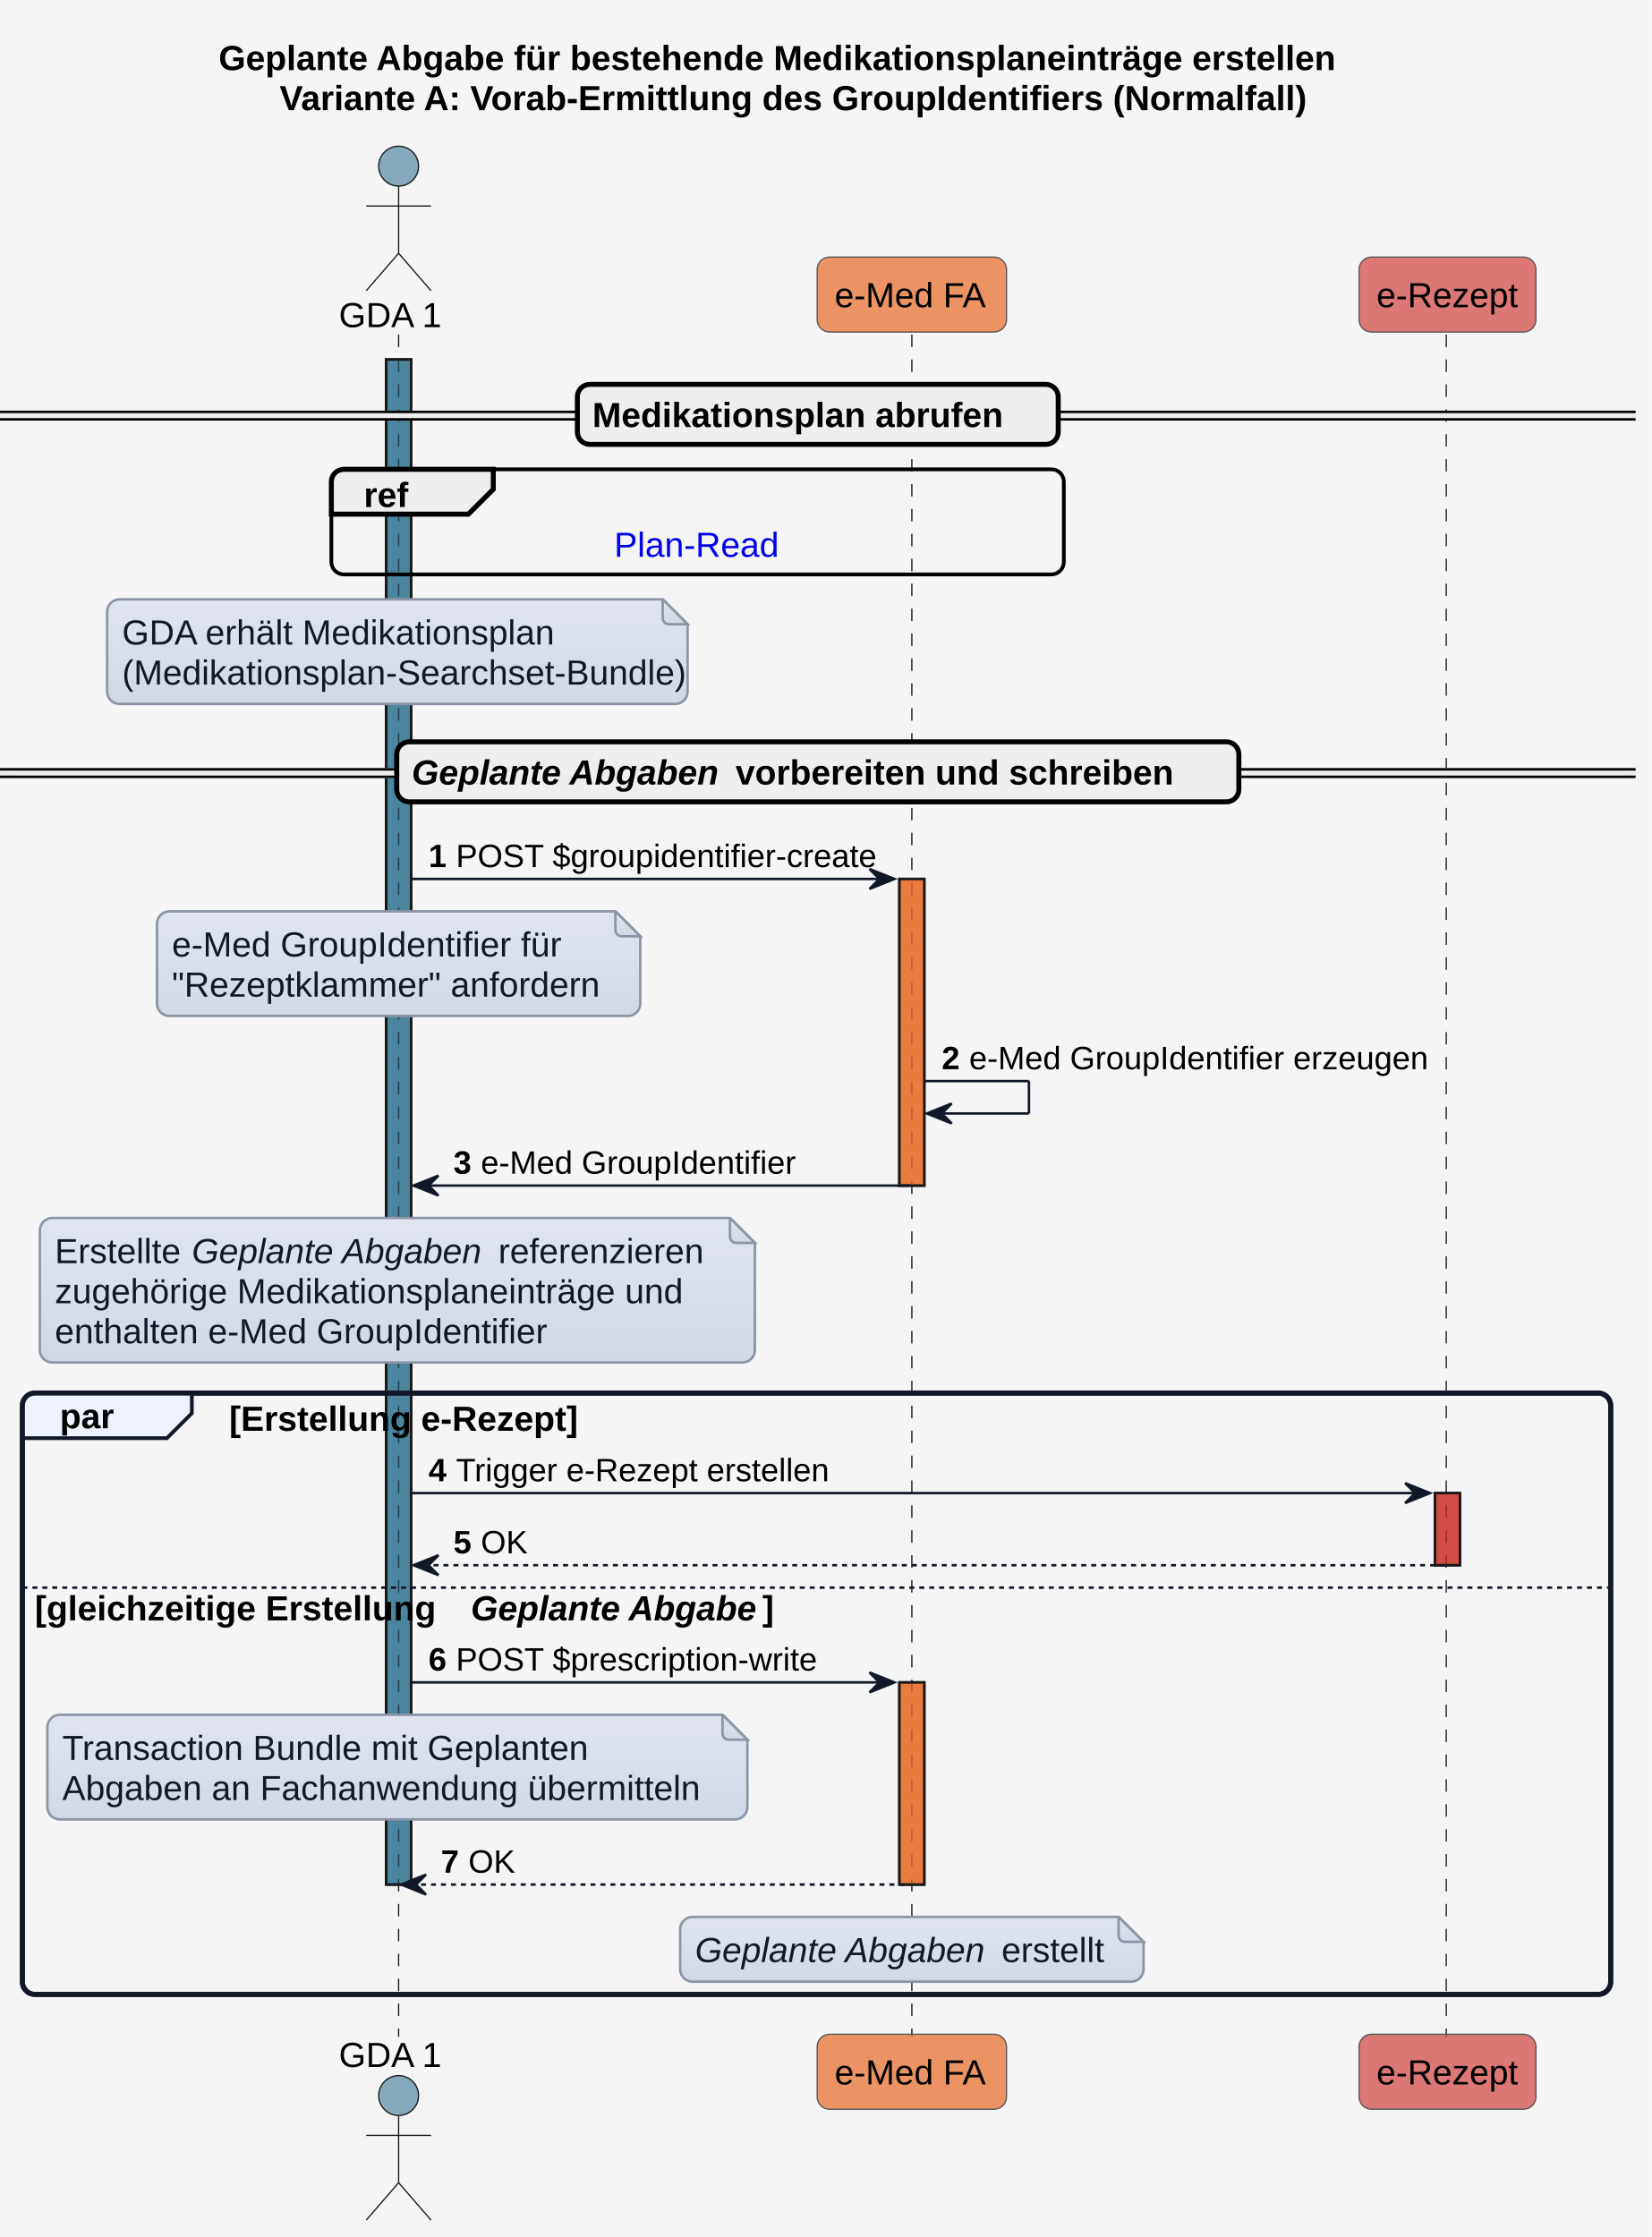
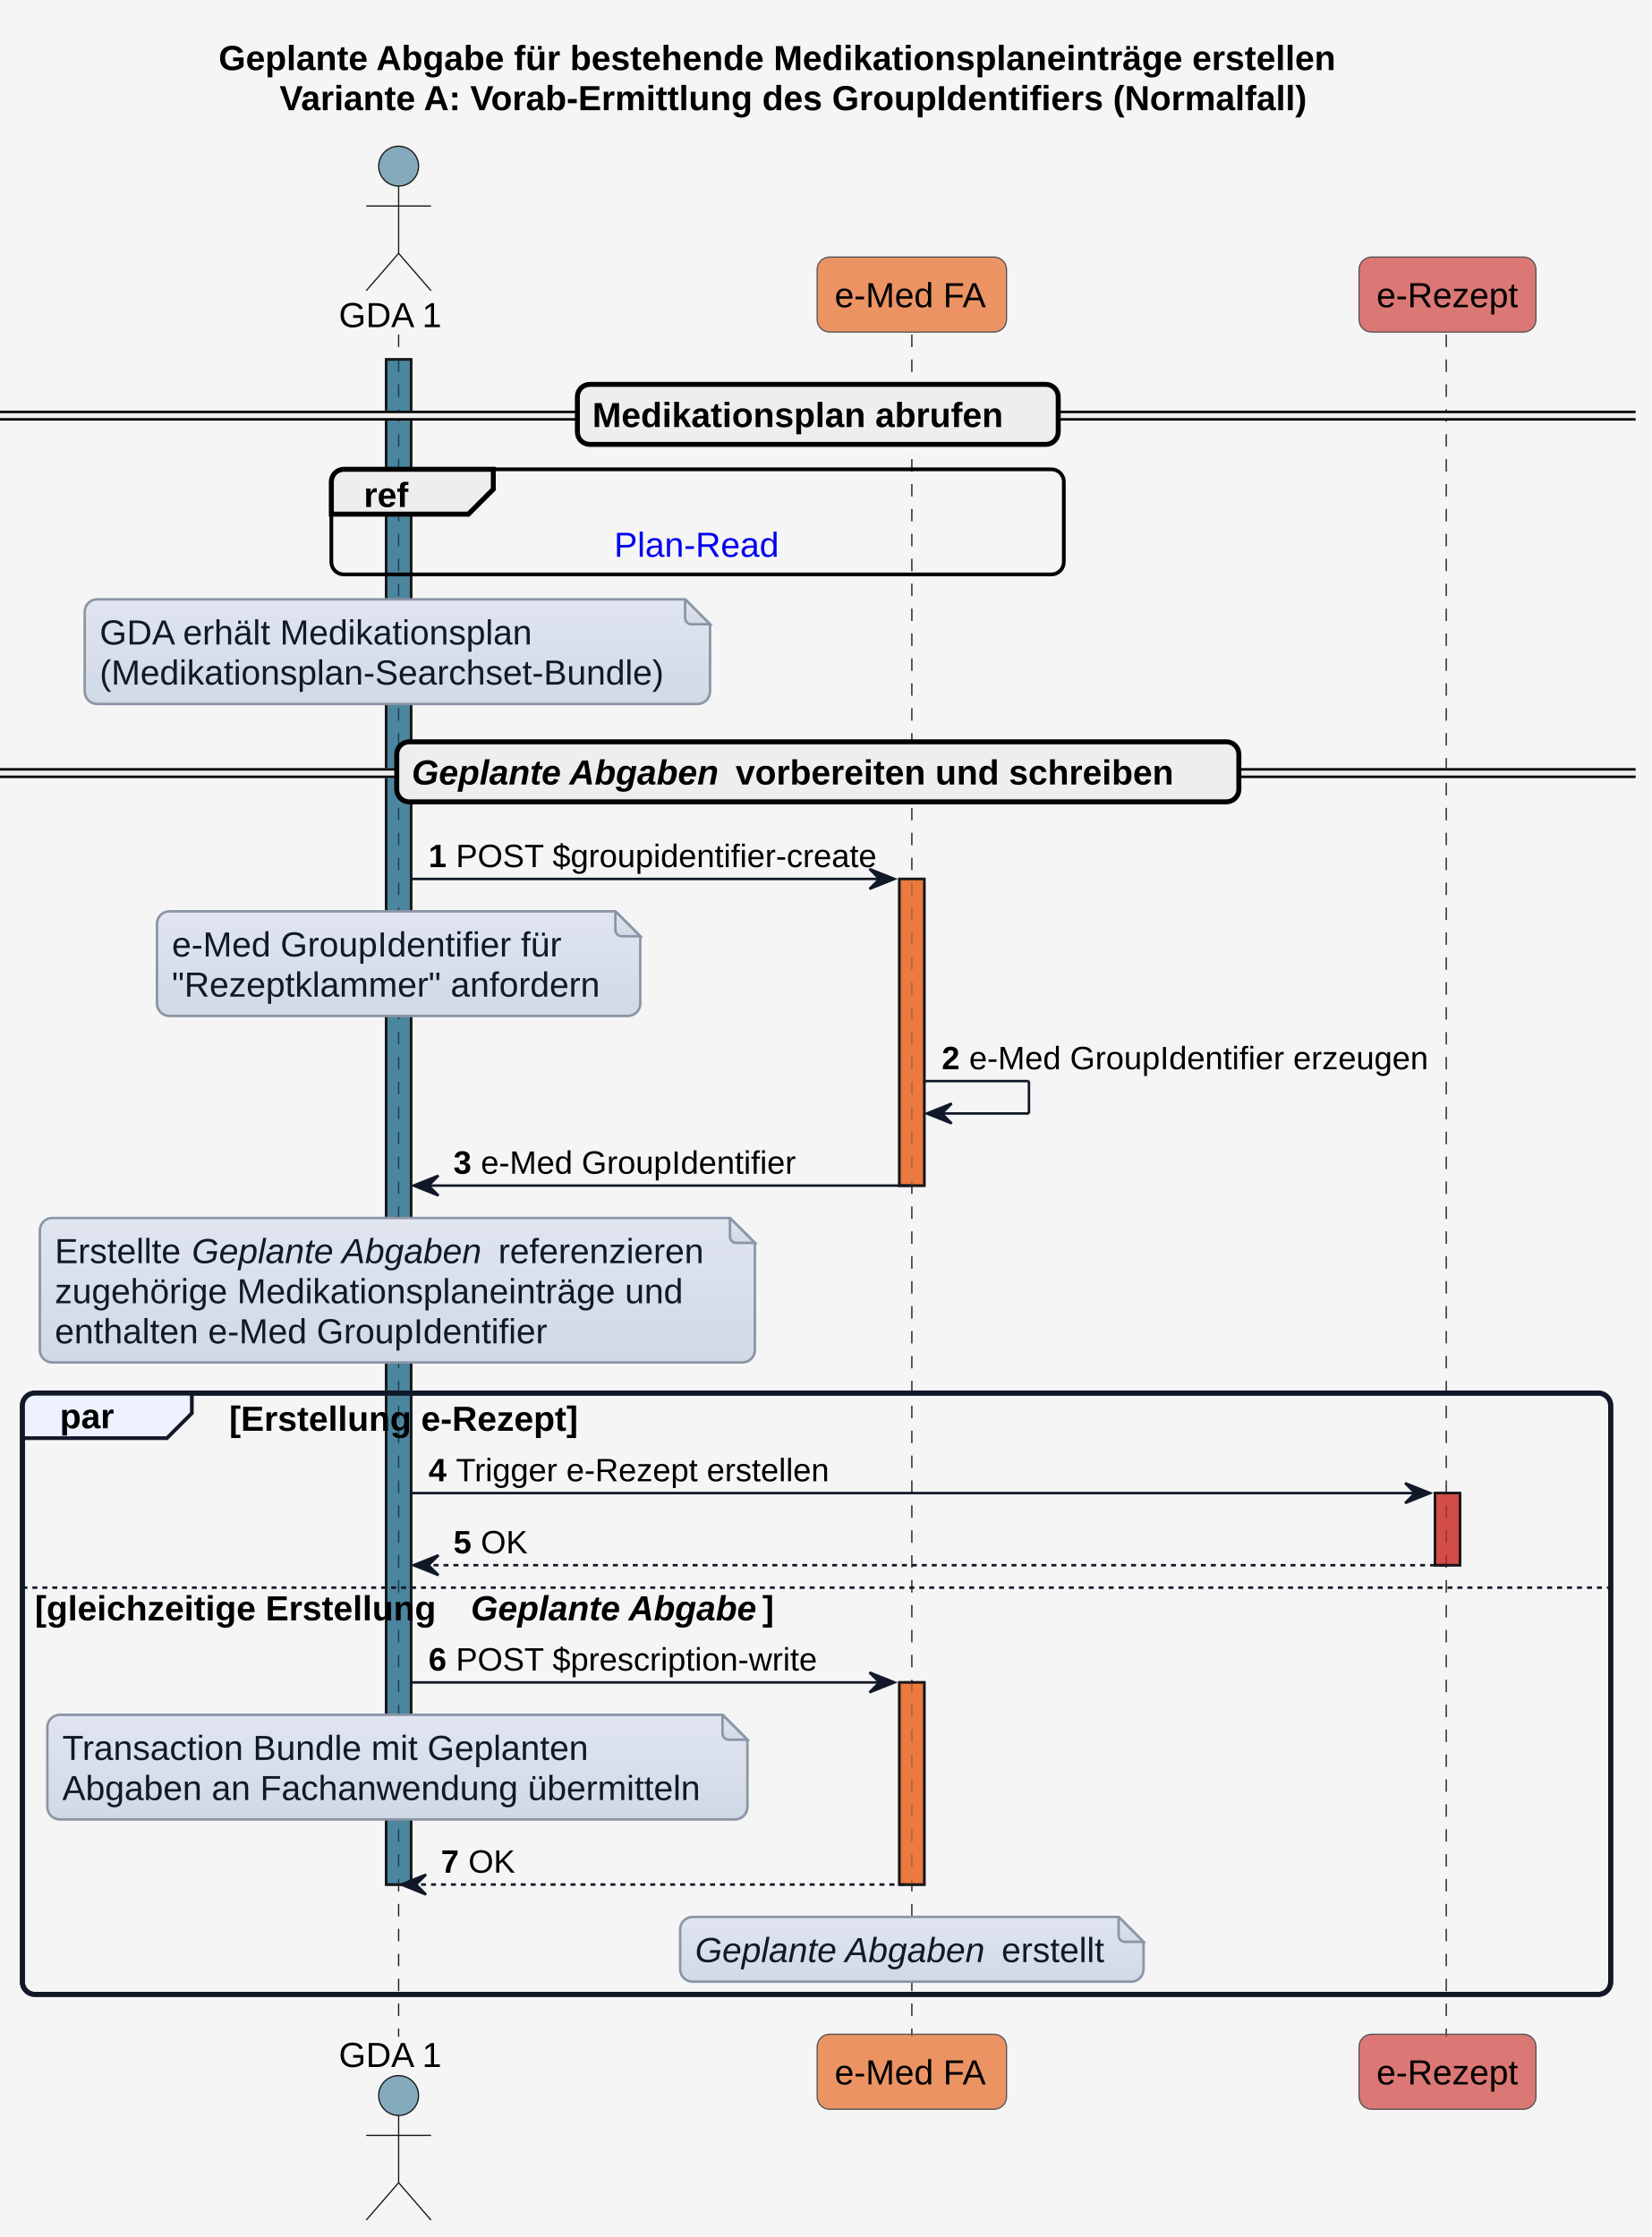
<svg xmlns="http://www.w3.org/2000/svg" xmlns:xlink="http://www.w3.org/1999/xlink" contentStyleType="text/css" height="898px" preserveAspectRatio="none" style="width:663px;height:898px;background:#F5F5F5;" version="1.1" viewBox="0 0 663 898" width="663px" zoomAndPan="magnify">
  <defs>
-     <linearGradient id="gper94jl4fo5x0" x1="50%" x2="50%" y1="0%" y2="100%">
+     <linearGradient id="gyqb9npx8egcb0" x1="50%" x2="50%" y1="0%" y2="100%">
      <stop offset="0%" stop-color="#E0E5F0" />
      <stop offset="100%" stop-color="#D1D9E6" />
    </linearGradient>
  </defs>
  <g>
    <rect fill="#F5F5F5" height="898" style="stroke:none;stroke-width:1.0;" width="663" x="0" y="0" />
    <text fill="#000000" font-family="Arial" font-size="14" font-weight="bold" lengthAdjust="spacing" textLength="480" x="87.75" y="28.132">Geplante Abgabe für bestehende Medikationsplaneinträge erstellen</text>
    <text fill="#000000" font-family="Arial" font-size="14" font-weight="bold" lengthAdjust="spacing" textLength="431" x="112.25" y="44.23">Variante A: Vorab-Ermittlung des GroupIdentifiers (Normalfall)</text>
    <rect fill="#156082" fill-opacity="0.502" height="612.219" style="stroke:#181818;stroke-width:1.0;" width="10" x="155" y="144.296" />
    <rect fill="#E97232" fill-opacity="0.741" height="123.095" style="stroke:#181818;stroke-width:1.0;" width="10" x="361" y="352.836" />
    <rect fill="#E97232" fill-opacity="0.741" height="81.146" style="stroke:#181818;stroke-width:1.0;" width="10" x="361" y="675.369" />
    <rect fill="#CD3732" fill-opacity="0.663" height="28.949" style="stroke:#181818;stroke-width:1.0;" width="10" x="576" y="599.373" />
    <rect fill="none" height="241.387" rx="5" ry="5" style="stroke:#111827;stroke-width:2.0;" width="637.5" x="9" y="559.227" />
    <line style="stroke:#181818;stroke-width:0.5;stroke-dasharray:5.0,5.0;" x1="160" x2="160" y1="134.296" y2="817.614" />
    <line style="stroke:#181818;stroke-width:0.5;stroke-dasharray:5.0,5.0;" x1="366" x2="366" y1="134.296" y2="817.614" />
    <line style="stroke:#181818;stroke-width:0.5;stroke-dasharray:5.0,5.0;" x1="580.5" x2="580.5" y1="134.296" y2="817.614" />
    <text fill="#000000" font-family="Arial" font-size="14" lengthAdjust="spacing" textLength="42" x="136" y="131.329">GDA 1</text>
    <ellipse cx="160" cy="66.697" fill="#156082" fill-opacity="0.502" rx="8" ry="8" style="stroke:#181818;stroke-width:0.5;" />
    <path d="M160,74.697 L160,101.697 M147,82.697 L173,82.697 M160,101.697 L147,116.697 M160,101.697 L173,116.697 " fill="none" style="stroke:#181818;stroke-width:0.5;" />
    <text fill="#000000" font-family="Arial" font-size="14" lengthAdjust="spacing" textLength="42" x="136" y="829.746">GDA 1</text>
    <ellipse cx="160" cy="841.212" fill="#156082" fill-opacity="0.502" rx="8" ry="8" style="stroke:#181818;stroke-width:0.5;" />
    <path d="M160,849.212 L160,876.212 M147,857.212 L173,857.212 M160,876.212 L147,891.212 M160,876.212 L173,891.212 " fill="none" style="stroke:#181818;stroke-width:0.5;" />
    <rect fill="#E97232" fill-opacity="0.741" height="30.099" rx="5" ry="5" style="stroke:#555555;stroke-width:0.5;" width="76" x="328" y="103.197" />
    <text fill="#000000" font-family="Arial" font-size="14" lengthAdjust="spacing" textLength="62" x="335" y="123.329">e-Med FA</text>
    <rect fill="#E97232" fill-opacity="0.741" height="30.099" rx="5" ry="5" style="stroke:#555555;stroke-width:0.5;" width="76" x="328" y="816.614" />
    <text fill="#000000" font-family="Arial" font-size="14" lengthAdjust="spacing" textLength="62" x="335" y="836.746">e-Med FA</text>
    <rect fill="#CD3732" fill-opacity="0.663" height="30.099" rx="5" ry="5" style="stroke:#555555;stroke-width:0.5;" width="71" x="545.5" y="103.197" />
    <text fill="#000000" font-family="Arial" font-size="14" lengthAdjust="spacing" textLength="57" x="552.5" y="123.329">e-Rezept</text>
    <rect fill="#CD3732" fill-opacity="0.663" height="30.099" rx="5" ry="5" style="stroke:#555555;stroke-width:0.5;" width="71" x="545.5" y="816.614" />
    <text fill="#000000" font-family="Arial" font-size="14" lengthAdjust="spacing" textLength="57" x="552.5" y="836.746">e-Rezept</text>
    <rect fill="#156082" fill-opacity="0.502" height="612.219" style="stroke:#181818;stroke-width:1.0;" width="10" x="155" y="144.296" />
    <rect fill="#E97232" fill-opacity="0.741" height="123.095" style="stroke:#181818;stroke-width:1.0;" width="10" x="361" y="352.836" />
    <rect fill="#E97232" fill-opacity="0.741" height="81.146" style="stroke:#181818;stroke-width:1.0;" width="10" x="361" y="675.369" />
    <rect fill="#CD3732" fill-opacity="0.663" height="28.949" style="stroke:#181818;stroke-width:1.0;" width="10" x="576" y="599.373" />
    <rect fill="#EEEEEE" height="3" rx="5" ry="5" style="stroke:#EEEEEE;stroke-width:1.0;" width="656.5" x="0" y="165.345" />
    <line style="stroke:#000000;stroke-width:1.0;" x1="0" x2="656.5" y1="165.345" y2="165.345" />
    <line style="stroke:#000000;stroke-width:1.0;" x1="0" x2="656.5" y1="168.345" y2="168.345" />
    <rect fill="#EEEEEE" height="24.099" rx="5" ry="5" style="stroke:#000000;stroke-width:2.0;" width="193" x="231.75" y="154.296" />
    <text fill="#000000" font-family="Arial" font-size="14" font-weight="bold" lengthAdjust="spacing" textLength="175" x="237.75" y="171.428">Medikationsplan abrufen</text>
    <rect fill="none" height="42.197" rx="5" ry="5" style="stroke:#000000;stroke-width:1.5;" width="294" x="133" y="188.394" />
    <path d="M138,188.394 L198,188.394 L198,196.394 L188,206.394 L133,206.394 L133,193.394 A5,5 0 0 1 138,188.394 " fill="#EEEEEE" style="stroke:#000000;stroke-width:2.0;" />
    <text fill="#000000" font-family="Arial" font-size="14" font-weight="bold" lengthAdjust="spacing" textLength="20" x="146" y="203.526">ref</text>
    <a href="interactions.html#sequenzdiagramm-plan-read" target="_top" title="interactions.html#sequenzdiagramm-plan-read" xlink:actuate="onRequest" xlink:href="interactions.html#sequenzdiagramm-plan-read" xlink:show="new" xlink:title="interactions.html#sequenzdiagramm-plan-read" xlink:type="simple">
      <text fill="#0000EE" font-family="Arial" font-size="14" lengthAdjust="spacing" textLength="67" x="246.5" y="223.526">Plan-Read</text>
    </a>
-     <path d="M43,245.592 L43,277.592 A5,5 0 0 0 48,282.592 L271,282.592 A5,5 0 0 0 276,277.592 L276,250.592 L266,240.592 L48,240.592 A5,5 0 0 0 43,245.592 " fill="url(#gper94jl4fo5x0)" style="stroke:#8B95A5;stroke-width:1.0;" />
-     <path d="M266,240.592 L266,248.092 A2.5,2.5 0 0 0 268.5,250.592 L276,250.592 L266,240.592 " fill="url(#gper94jl4fo5x0)" style="stroke:#8B95A5;stroke-width:1.0;" />
-     <text fill="#111827" font-family="Arial" font-size="14" lengthAdjust="spacing" textLength="176" x="49" y="258.724">GDA erhält Medikationsplan</text>
-     <text fill="#111827" font-family="Arial" font-size="14" lengthAdjust="spacing" textLength="212" x="49" y="274.822">(Medikationsplan-Searchset-Bundle)</text>
+     <path d="M34,245.592 L34,277.592 A5,5 0 0 0 39,282.592 L280,282.592 A5,5 0 0 0 285,277.592 L285,250.592 L275,240.592 L39,240.592 A5,5 0 0 0 34,245.592 " fill="url(#gyqb9npx8egcb0)" style="stroke:#8B95A5;stroke-width:1.0;" />
+     <path d="M275,240.592 L275,248.092 A2.5,2.5 0 0 0 277.5,250.592 L285,250.592 L275,240.592 " fill="url(#gyqb9npx8egcb0)" style="stroke:#8B95A5;stroke-width:1.0;" />
+     <text fill="#111827" font-family="Arial" font-size="14" lengthAdjust="spacing" textLength="176" x="40" y="258.724">GDA erhält Medikationsplan</text>
+     <text fill="#111827" font-family="Arial" font-size="14" lengthAdjust="spacing" textLength="230" x="40" y="274.822">(Medikationsplan-Searchset-Bundle)</text>
    <rect fill="#EEEEEE" height="3" rx="5" ry="5" style="stroke:#EEEEEE;stroke-width:1.0;" width="656.5" x="0" y="308.838" />
    <line style="stroke:#000000;stroke-width:1.0;" x1="0" x2="656.5" y1="308.838" y2="308.838" />
    <line style="stroke:#000000;stroke-width:1.0;" x1="0" x2="656.5" y1="311.838" y2="311.838" />
    <rect fill="#EEEEEE" height="24.099" rx="5" ry="5" style="stroke:#000000;stroke-width:2.0;" width="338" x="159.25" y="297.789" />
    <text fill="#000000" font-family="Arial" font-size="14" font-style="italic" font-weight="bold" lengthAdjust="spacing" textLength="126" x="165.25" y="314.921">Geplante Abgaben</text>
    <text fill="#000000" font-family="Arial" font-size="14" font-weight="bold" lengthAdjust="spacing" textLength="190" x="295.25" y="314.921">vorbereiten und schreiben</text>
    <polygon fill="#111827" points="349,348.836,359,352.836,349,356.836,353,352.836" style="stroke:#111827;stroke-width:1.0;" />
    <line style="stroke:#111827;stroke-width:1.0;" x1="165" x2="355" y1="352.836" y2="352.836" />
    <text fill="#000000" font-family="Arial" font-size="13" font-weight="bold" lengthAdjust="spacing" textLength="7" x="172" y="348.082">1</text>
    <text fill="#000000" font-family="Arial" font-size="13" lengthAdjust="spacing" textLength="166" x="183" y="348.082">POST $groupidentifier-create​</text>
-     <path d="M63,370.836 L63,402.836 A5,5 0 0 0 68,407.836 L252,407.836 A5,5 0 0 0 257,402.836 L257,375.836 L247,365.836 L68,365.836 A5,5 0 0 0 63,370.836 " fill="url(#gper94jl4fo5x0)" style="stroke:#8B95A5;stroke-width:1.0;" />
-     <path d="M247,365.836 L247,373.336 A2.5,2.5 0 0 0 249.5,375.836 L257,375.836 L247,365.836 " fill="url(#gper94jl4fo5x0)" style="stroke:#8B95A5;stroke-width:1.0;" />
+     <path d="M63,370.836 L63,402.836 A5,5 0 0 0 68,407.836 L252,407.836 A5,5 0 0 0 257,402.836 L257,375.836 L247,365.836 L68,365.836 A5,5 0 0 0 63,370.836 " fill="url(#gyqb9npx8egcb0)" style="stroke:#8B95A5;stroke-width:1.0;" />
+     <path d="M247,365.836 L247,373.336 A2.5,2.5 0 0 0 249.5,375.836 L257,375.836 L247,365.836 " fill="url(#gyqb9npx8egcb0)" style="stroke:#8B95A5;stroke-width:1.0;" />
    <text fill="#111827" font-family="Arial" font-size="14" lengthAdjust="spacing" textLength="159" x="69" y="383.968">e-Med GroupIdentifier für</text>
    <text fill="#111827" font-family="Arial" font-size="14" lengthAdjust="spacing" textLength="173" x="69" y="400.067">"Rezeptklammer" anfordern</text>
    <line style="stroke:#111827;stroke-width:1.0;" x1="371" x2="413" y1="433.982" y2="433.982" />
    <line style="stroke:#111827;stroke-width:1.0;" x1="413" x2="413" y1="433.982" y2="446.982" />
    <line style="stroke:#111827;stroke-width:1.0;" x1="372" x2="413" y1="446.982" y2="446.982" />
    <polygon fill="#111827" points="382,442.982,372,446.982,382,450.982,378,446.982" style="stroke:#111827;stroke-width:1.0;" />
    <text fill="#000000" font-family="Arial" font-size="13" font-weight="bold" lengthAdjust="spacing" textLength="7" x="378" y="429.228">2</text>
    <text fill="#000000" font-family="Arial" font-size="13" lengthAdjust="spacing" textLength="180" x="389" y="429.228">e-Med GroupIdentifier erzeugen</text>
    <polygon fill="#111827" points="176,471.931,166,475.931,176,479.931,172,475.931" style="stroke:#111827;stroke-width:1.0;" />
    <line style="stroke:#111827;stroke-width:1.0;" x1="170" x2="365" y1="475.931" y2="475.931" />
    <text fill="#000000" font-family="Arial" font-size="13" font-weight="bold" lengthAdjust="spacing" textLength="7" x="182" y="471.176">3</text>
    <text fill="#000000" font-family="Arial" font-size="13" lengthAdjust="spacing" textLength="123" x="193" y="471.176">e-Med GroupIdentifier</text>
-     <path d="M16,493.931 L16,541.931 A5,5 0 0 0 21,546.931 L298,546.931 A5,5 0 0 0 303,541.931 L303,498.931 L293,488.931 L21,488.931 A5,5 0 0 0 16,493.931 " fill="url(#gper94jl4fo5x0)" style="stroke:#8B95A5;stroke-width:1.0;" />
-     <path d="M293,488.931 L293,496.431 A2.5,2.5 0 0 0 295.5,498.931 L303,498.931 L293,488.931 " fill="url(#gper94jl4fo5x0)" style="stroke:#8B95A5;stroke-width:1.0;" />
+     <path d="M16,493.931 L16,541.931 A5,5 0 0 0 21,546.931 L298,546.931 A5,5 0 0 0 303,541.931 L303,498.931 L293,488.931 L21,488.931 A5,5 0 0 0 16,493.931 " fill="url(#gyqb9npx8egcb0)" style="stroke:#8B95A5;stroke-width:1.0;" />
+     <path d="M293,488.931 L293,496.431 A2.5,2.5 0 0 0 295.5,498.931 L303,498.931 L293,488.931 " fill="url(#gyqb9npx8egcb0)" style="stroke:#8B95A5;stroke-width:1.0;" />
    <text fill="#111827" font-family="Arial" font-size="14" lengthAdjust="spacing" textLength="51" x="22" y="507.063">Erstellte</text>
    <text fill="#111827" font-family="Arial" font-size="14" font-style="italic" lengthAdjust="spacing" textLength="119" x="77" y="507.063">Geplante Abgaben</text>
    <text fill="#111827" font-family="Arial" font-size="14" lengthAdjust="spacing" textLength="84" x="200" y="507.063">referenzieren</text>
    <text fill="#111827" font-family="Arial" font-size="14" lengthAdjust="spacing" textLength="256" x="22" y="523.162">zugehörige Medikationsplaneinträge und</text>
    <text fill="#111827" font-family="Arial" font-size="14" lengthAdjust="spacing" textLength="201" x="22" y="539.26">enthalten e-Med GroupIdentifier</text>
    <path d="M14,559.227 L77,559.227 L77,567.326 L67,577.326 L9,577.326 L9,564.227 A5,5 0 0 1 14,559.227 " fill="#EEF2FF" style="stroke:#111827;stroke-width:1.5;" />
    <rect fill="none" height="241.387" rx="5" ry="5" style="stroke:#111827;stroke-width:2.0;" width="637.5" x="9" y="559.227" />
    <text fill="#000000" font-family="Arial" font-size="14" font-weight="bold" lengthAdjust="spacing" textLength="23" x="24" y="573.359">par</text>
    <text fill="#000000" font-family="Arial" font-size="14" font-weight="bold" lengthAdjust="spacing" textLength="149" x="92" y="574.359">[Erstellung e-Rezept]</text>
    <polygon fill="#111827" points="564,595.373,574,599.373,564,603.373,568,599.373" style="stroke:#111827;stroke-width:1.0;" />
    <line style="stroke:#111827;stroke-width:1.0;" x1="165" x2="570" y1="599.373" y2="599.373" />
    <text fill="#000000" font-family="Arial" font-size="13" font-weight="bold" lengthAdjust="spacing" textLength="7" x="172" y="594.618">4</text>
    <text fill="#000000" font-family="Arial" font-size="13" lengthAdjust="spacing" textLength="148" x="183" y="594.618">Trigger e-Rezept erstellen</text>
    <polygon fill="#111827" points="176,624.322,166,628.322,176,632.322,172,628.322" style="stroke:#111827;stroke-width:1.0;" />
    <line style="stroke:#111827;stroke-width:1.0;stroke-dasharray:2.0,2.0;" x1="170" x2="580" y1="628.322" y2="628.322" />
    <text fill="#000000" font-family="Arial" font-size="13" font-weight="bold" lengthAdjust="spacing" textLength="7" x="182" y="623.567">5</text>
    <text fill="#000000" font-family="Arial" font-size="13" lengthAdjust="spacing" textLength="19" x="193" y="623.567">OK</text>
    <line style="stroke:#111827;stroke-width:1.0;stroke-dasharray:2.0,2.0;" x1="9" x2="646.5" y1="637.322" y2="637.322" />
    <text fill="#000000" font-family="Arial" font-size="14" font-weight="bold" lengthAdjust="spacing" textLength="171" x="14" y="650.454">[gleichzeitige Erstellung</text>
    <text fill="#000000" font-family="Arial" font-size="14" font-style="italic" font-weight="bold" lengthAdjust="spacing" textLength="117" x="189" y="650.454">Geplante Abgabe</text>
    <text fill="#000000" font-family="Arial" font-size="14" font-weight="bold" lengthAdjust="spacing" textLength="5" x="306" y="650.454">]</text>
    <polygon fill="#111827" points="349,671.369,359,675.369,349,679.369,353,675.369" style="stroke:#111827;stroke-width:1.0;" />
    <line style="stroke:#111827;stroke-width:1.0;" x1="165" x2="355" y1="675.369" y2="675.369" />
    <text fill="#000000" font-family="Arial" font-size="13" font-weight="bold" lengthAdjust="spacing" textLength="7" x="172" y="670.614">6</text>
    <text fill="#000000" font-family="Arial" font-size="13" lengthAdjust="spacing" textLength="144" x="183" y="670.614">POST $prescription-write</text>
-     <path d="M19,693.369 L19,725.369 A5,5 0 0 0 24,730.369 L295,730.369 A5,5 0 0 0 300,725.369 L300,698.369 L290,688.369 L24,688.369 A5,5 0 0 0 19,693.369 " fill="url(#gper94jl4fo5x0)" style="stroke:#8B95A5;stroke-width:1.0;" />
-     <path d="M290,688.369 L290,695.869 A2.5,2.5 0 0 0 292.5,698.369 L300,698.369 L290,688.369 " fill="url(#gper94jl4fo5x0)" style="stroke:#8B95A5;stroke-width:1.0;" />
+     <path d="M19,693.369 L19,725.369 A5,5 0 0 0 24,730.369 L295,730.369 A5,5 0 0 0 300,725.369 L300,698.369 L290,688.369 L24,688.369 A5,5 0 0 0 19,693.369 " fill="url(#gyqb9npx8egcb0)" style="stroke:#8B95A5;stroke-width:1.0;" />
+     <path d="M290,688.369 L290,695.869 A2.5,2.5 0 0 0 292.5,698.369 L300,698.369 L290,688.369 " fill="url(#gyqb9npx8egcb0)" style="stroke:#8B95A5;stroke-width:1.0;" />
    <text fill="#111827" font-family="Arial" font-size="14" lengthAdjust="spacing" textLength="215" x="25" y="706.501">Transaction Bundle mit Geplanten</text>
    <text fill="#111827" font-family="Arial" font-size="14" lengthAdjust="spacing" textLength="260" x="25" y="722.6">Abgaben an Fachanwendung übermitteln</text>
    <polygon fill="#111827" points="171,752.515,161,756.515,171,760.515,167,756.515" style="stroke:#111827;stroke-width:1.0;" />
    <line style="stroke:#111827;stroke-width:1.0;stroke-dasharray:2.0,2.0;" x1="165" x2="365" y1="756.515" y2="756.515" />
    <text fill="#000000" font-family="Arial" font-size="13" font-weight="bold" lengthAdjust="spacing" textLength="7" x="177" y="751.76">7</text>
    <text fill="#000000" font-family="Arial" font-size="13" lengthAdjust="spacing" textLength="19" x="188" y="751.76">OK</text>
-     <path d="M273,774.515 L273,790.515 A5,5 0 0 0 278,795.515 L454,795.515 A5,5 0 0 0 459,790.515 L459,779.515 L449,769.515 L278,769.515 A5,5 0 0 0 273,774.515 " fill="url(#gper94jl4fo5x0)" style="stroke:#8B95A5;stroke-width:1.0;" />
-     <path d="M449,769.515 L449,777.015 A2.5,2.5 0 0 0 451.5,779.515 L459,779.515 L449,769.515 " fill="url(#gper94jl4fo5x0)" style="stroke:#8B95A5;stroke-width:1.0;" />
+     <path d="M273,774.515 L273,790.515 A5,5 0 0 0 278,795.515 L454,795.515 A5,5 0 0 0 459,790.515 L459,779.515 L449,769.515 L278,769.515 A5,5 0 0 0 273,774.515 " fill="url(#gyqb9npx8egcb0)" style="stroke:#8B95A5;stroke-width:1.0;" />
+     <path d="M449,769.515 L449,777.015 A2.5,2.5 0 0 0 451.5,779.515 L459,779.515 L449,769.515 " fill="url(#gyqb9npx8egcb0)" style="stroke:#8B95A5;stroke-width:1.0;" />
    <text fill="#111827" font-family="Arial" font-size="14" font-style="italic" lengthAdjust="spacing" textLength="119" x="279" y="787.647">Geplante Abgaben</text>
    <text fill="#111827" font-family="Arial" font-size="14" lengthAdjust="spacing" textLength="42" x="402" y="787.647">erstellt</text>
  </g>
</svg>
